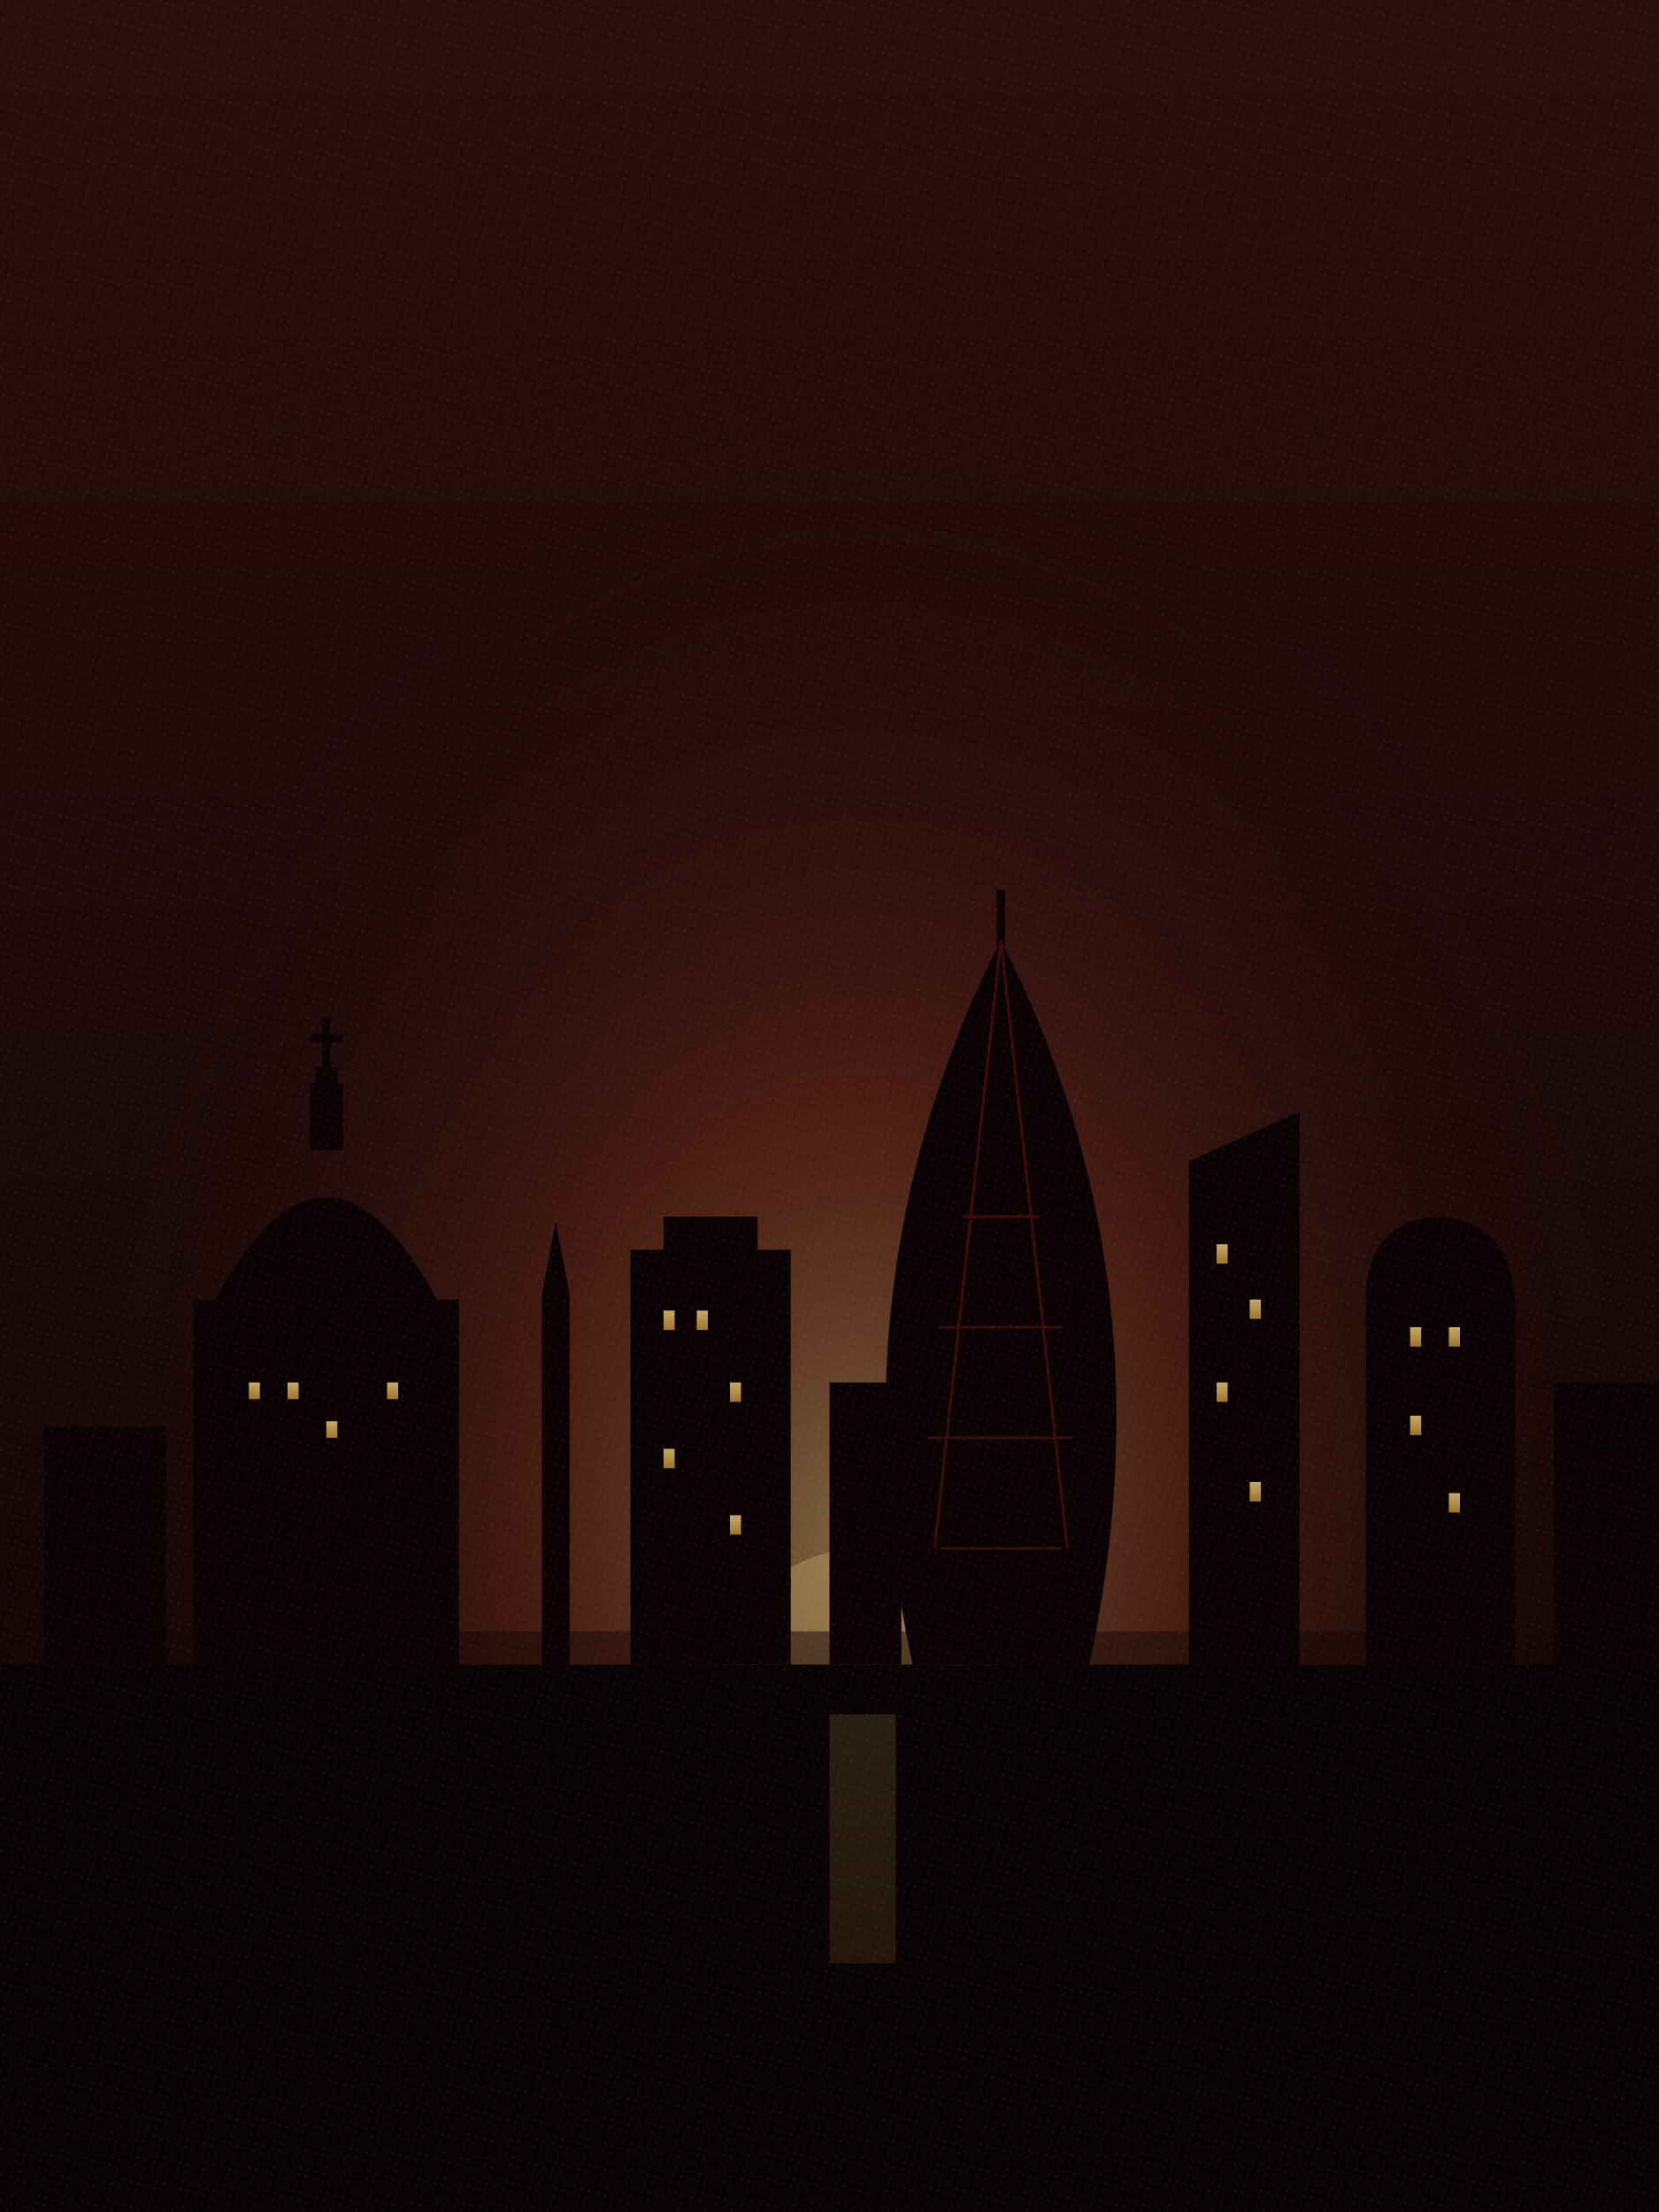
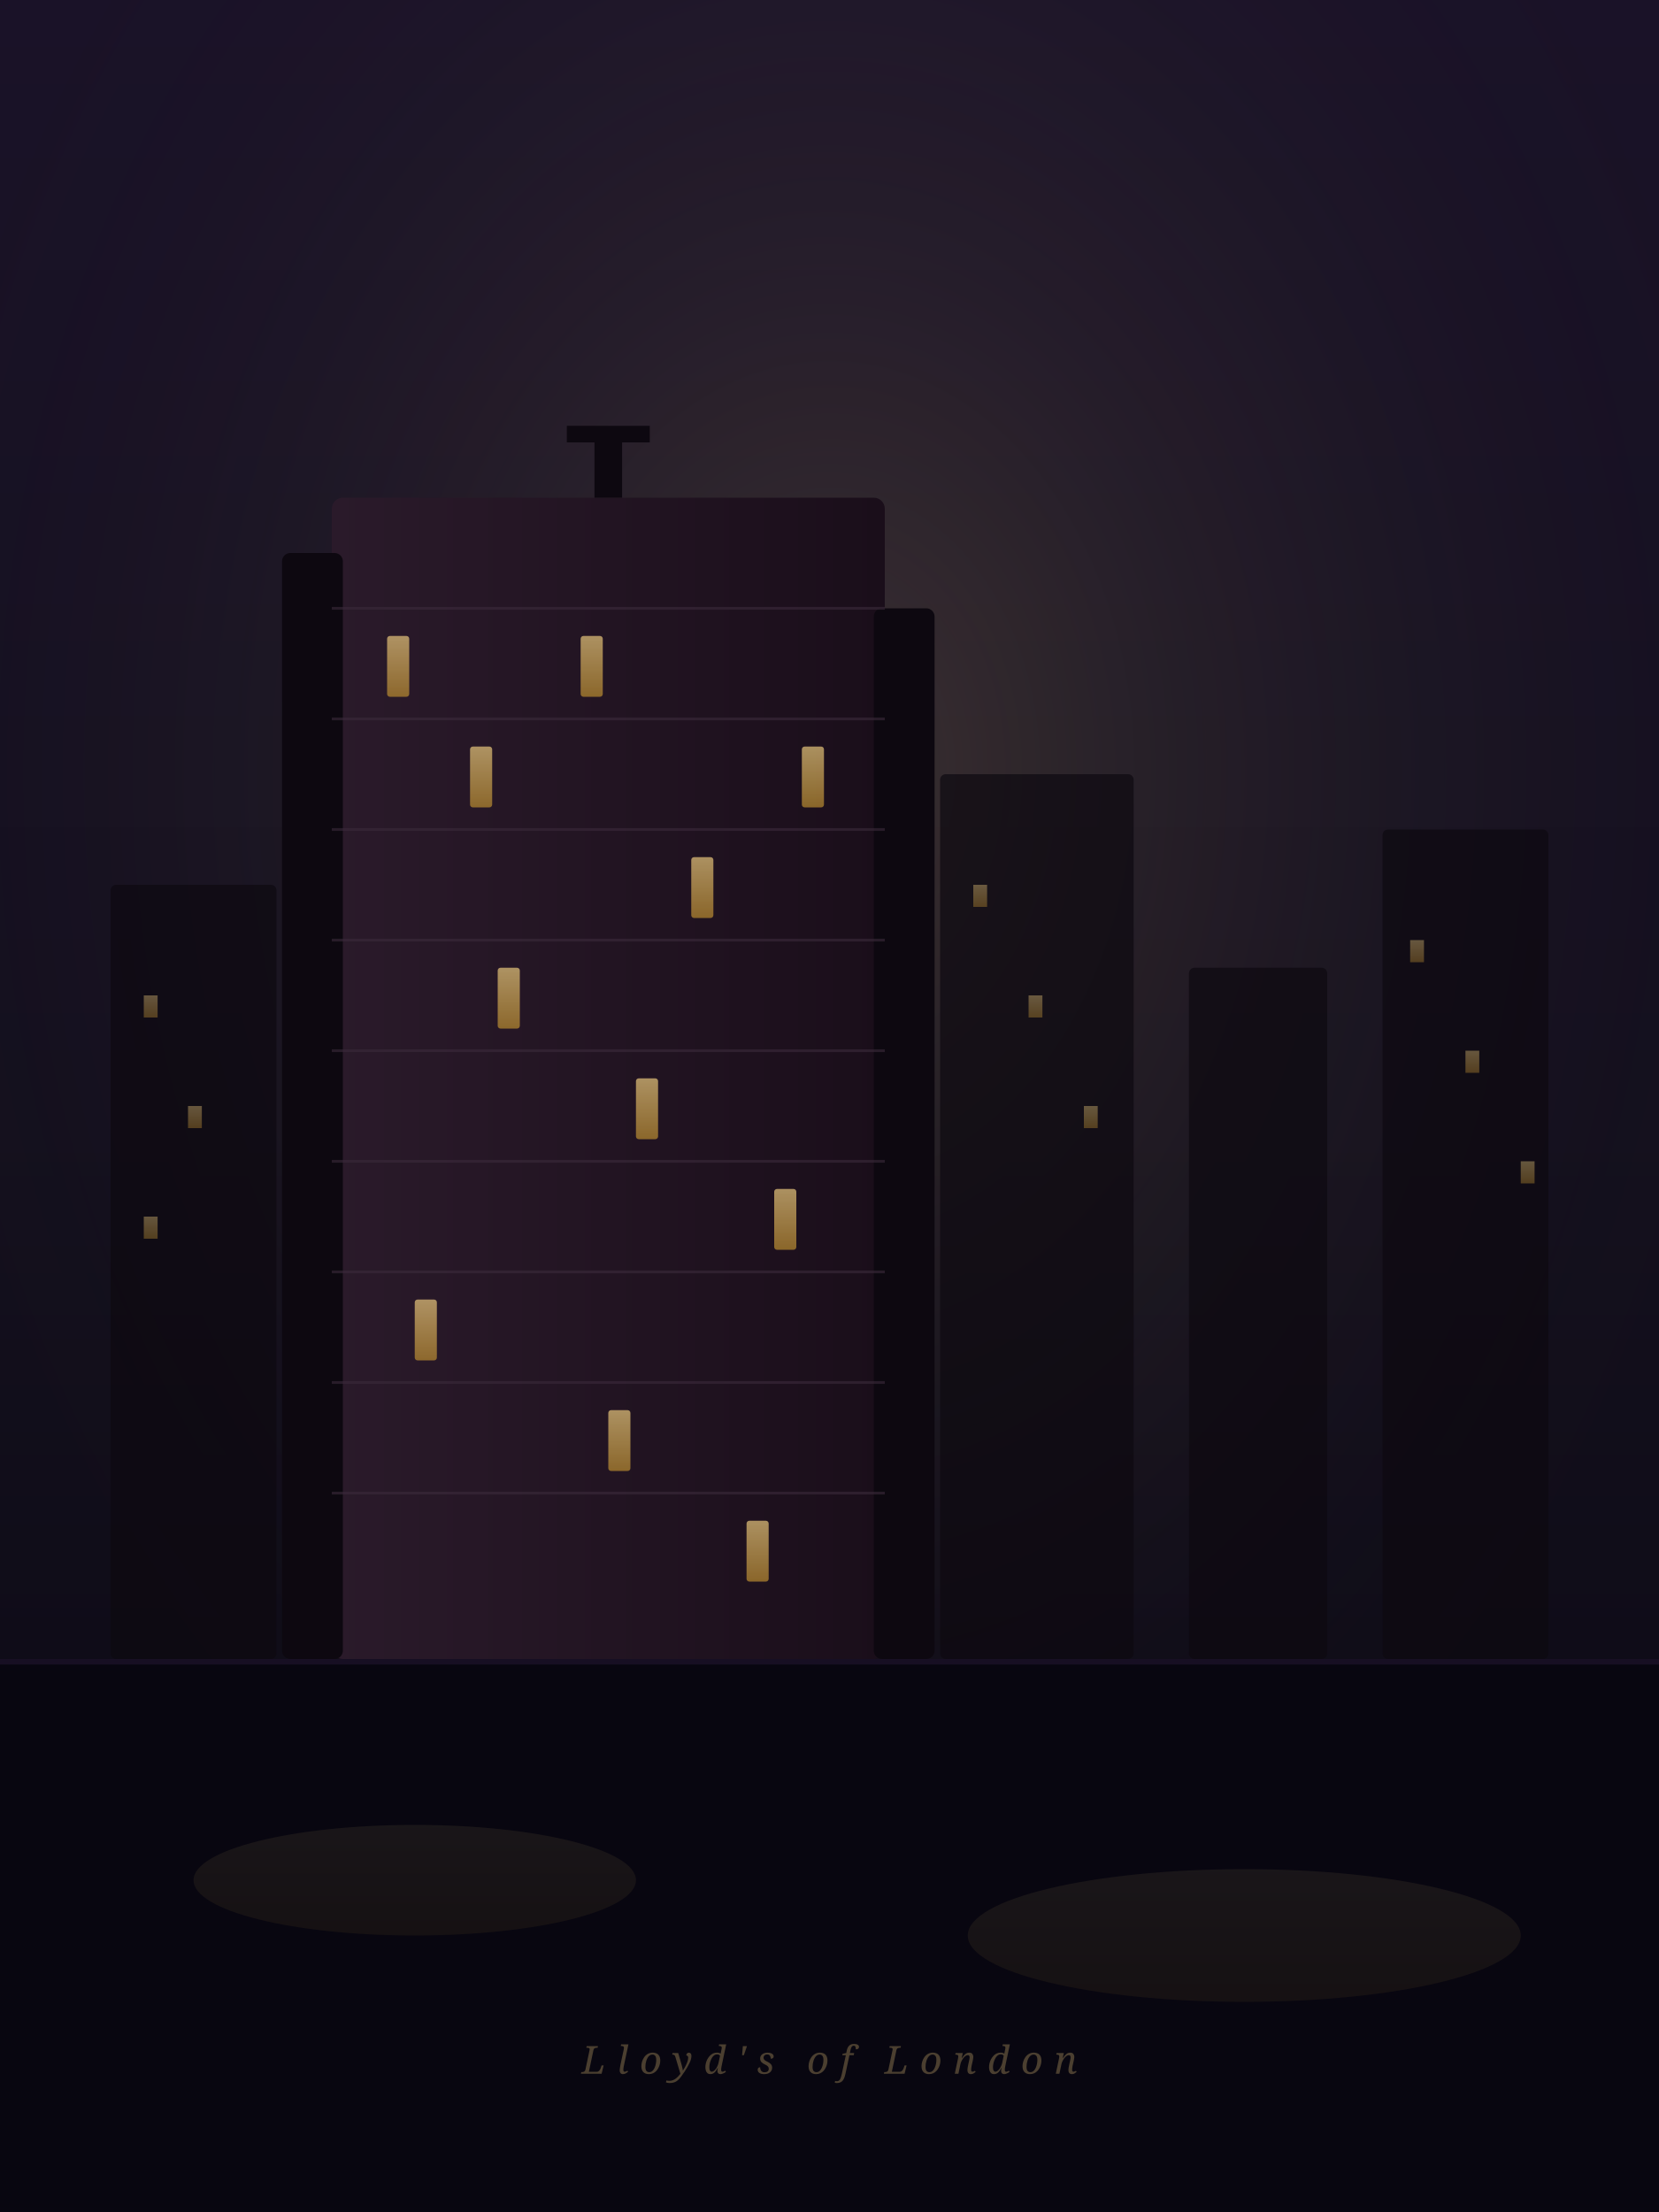
- <svg xmlns="http://www.w3.org/2000/svg" viewBox="0 0 600 800" width="600" height="800" role="img" aria-label="The City of London skyline at dusk, oxblood duotone illustration">
+ <svg xmlns="http://www.w3.org/2000/svg" viewBox="0 0 600 800" width="600" height="800" role="img" aria-label="The Lloyd's of London building, modern editorial illustration">
  <defs>
-     <linearGradient id="ll-sky" x1="0" y1="0" x2="0" y2="1">
-       <stop offset="0" stop-color="#2A0E0E" />
-       <stop offset="0.55" stop-color="#1A0808" />
-       <stop offset="1" stop-color="#0A0303" />
+     <linearGradient id="ll-bg" x1="0" y1="0" x2="0" y2="1">
+       <stop offset="0" stop-color="#1a1228" />
+       <stop offset="0.5" stop-color="#14101e" />
+       <stop offset="1" stop-color="#0a0812" />
    </linearGradient>
-     <radialGradient id="ll-sun" cx="0.52" cy="0.7" r="0.5">
-       <stop offset="0" stop-color="#E8C77D" stop-opacity="0.5" />
-       <stop offset="0.42" stop-color="#B84A2A" stop-opacity="0.28" />
-       <stop offset="1" stop-color="#0A0303" stop-opacity="0" />
-     </radialGradient>
    <linearGradient id="ll-gold" x1="0" y1="0" x2="0" y2="1">
      <stop offset="0" stop-color="#E8C77D" />
      <stop offset="1" stop-color="#B88A2F" />
    </linearGradient>
-     <pattern id="ll-grain" width="3" height="3" patternUnits="userSpaceOnUse" patternTransform="rotate(18)">
-       <circle cx="0.6" cy="0.6" r="0.45" fill="#F5F2EC" opacity="0.05" />
-       <circle cx="2.1" cy="1.8" r="0.35" fill="#000" opacity="0.06" />
-     </pattern>
+     <linearGradient id="ll-building" x1="0" y1="0" x2="1" y2="0">
+       <stop offset="0" stop-color="#2a1a2a" />
+       <stop offset="1" stop-color="#1a0e1a" />
+     </linearGradient>
+     <radialGradient id="ll-glow" cx="0.5" cy="0.35" r="0.6">
+       <stop offset="0" stop-color="#E8C77D" stop-opacity="0.18" />
+       <stop offset="1" stop-color="#0a0812" stop-opacity="0" />
+     </radialGradient>
  </defs>
-   <rect width="600" height="800" fill="url(#ll-sky)" />
-   <rect width="600" height="800" fill="url(#ll-sun)" />
-   <circle cx="312" cy="612" r="52" fill="#F0D08A" opacity="0.26" />
-   <rect x="0" y="590" width="600" height="14" fill="#160606" opacity="0.5" />
-   <g fill="#0B0303">
-     <g>
-       <rect x="70" y="470" width="96" height="132" />
-       <path d="M78 470 q40 -74 80 0 Z" />
-       <rect x="112" y="392" width="12" height="24" />
-       <path d="M114 392 h8 v-6 h-8 Z" />
-       <rect x="116.5" y="368" width="3" height="20" />
-       <rect x="112" y="374" width="12" height="3" />
+   <rect width="600" height="800" fill="url(#ll-bg)" />
+   <rect width="600" height="800" fill="url(#ll-glow)" />
+   <g transform="translate(120, 180)">
+     <rect x="0" y="0" width="200" height="420" fill="url(#ll-building)" rx="4" />
+     <rect x="-18" y="20" width="22" height="400" fill="#0d0810" rx="3" />
+     <rect x="196" y="40" width="22" height="380" fill="#0d0810" rx="3" />
+     <g stroke="#3a2a3a" stroke-width="1" opacity="0.6">
+       <line x1="0" y1="40" x2="200" y2="40" />
+       <line x1="0" y1="80" x2="200" y2="80" />
+       <line x1="0" y1="120" x2="200" y2="120" />
+       <line x1="0" y1="160" x2="200" y2="160" />
+       <line x1="0" y1="200" x2="200" y2="200" />
+       <line x1="0" y1="240" x2="200" y2="240" />
+       <line x1="0" y1="280" x2="200" y2="280" />
+       <line x1="0" y1="320" x2="200" y2="320" />
+       <line x1="0" y1="360" x2="200" y2="360" />
    </g>
-     <path d="M196 602 L206 602 L206 468 L201 442 L196 468 Z" />
-     <rect x="228" y="452" width="58" height="150" />
-     <rect x="240" y="440" width="34" height="14" />
-     <g>
-       <path d="M330 602 q-30 -140 32 -262 q62 122 32 262 Z" />
-       <rect x="360.5" y="322" width="3" height="20" />
+     <g fill="url(#ll-gold)" opacity="0.7">
+       <rect x="20" y="50" width="8" height="22" rx="1" />
+       <rect x="50" y="90" width="8" height="22" rx="1" />
+       <rect x="90" y="50" width="8" height="22" rx="1" />
+       <rect x="130" y="130" width="8" height="22" rx="1" />
+       <rect x="170" y="90" width="8" height="22" rx="1" />
+       <rect x="60" y="170" width="8" height="22" rx="1" />
+       <rect x="110" y="210" width="8" height="22" rx="1" />
+       <rect x="160" y="250" width="8" height="22" rx="1" />
+       <rect x="30" y="290" width="8" height="22" rx="1" />
+       <rect x="100" y="330" width="8" height="22" rx="1" />
+       <rect x="150" y="370" width="8" height="22" rx="1" />
    </g>
-     <path d="M430 602 L430 420 L470 402 L470 602 Z" />
-     <path d="M494 602 L494 470 Q494 442 520 440 Q548 442 548 474 L548 602 Z" />
-     <rect x="16" y="516" width="44" height="86" />
-     <rect x="300" y="500" width="26" height="102" />
-     <rect x="562" y="500" width="40" height="102" />
+     <rect x="95" y="-20" width="10" height="20" fill="#0d0810" />
+     <rect x="85" y="-26" width="30" height="6" fill="#0d0810" />
  </g>
-   <g fill="url(#ll-gold)" opacity="0.85">
-     <rect x="90" y="500" width="4" height="6" />
-     <rect x="104" y="500" width="4" height="6" />
-     <rect x="118" y="514" width="4" height="6" />
-     <rect x="140" y="500" width="4" height="6" />
-     <rect x="240" y="474" width="4" height="7" />
-     <rect x="252" y="474" width="4" height="7" />
-     <rect x="264" y="500" width="4" height="7" />
-     <rect x="240" y="524" width="4" height="7" />
-     <rect x="264" y="548" width="4" height="7" />
-     <rect x="440" y="450" width="4" height="7" />
-     <rect x="452" y="470" width="4" height="7" />
-     <rect x="440" y="500" width="4" height="7" />
-     <rect x="452" y="536" width="4" height="7" />
-     <rect x="510" y="480" width="4" height="7" />
-     <rect x="524" y="480" width="4" height="7" />
-     <rect x="510" y="512" width="4" height="7" />
-     <rect x="524" y="540" width="4" height="7" />
+   <g fill="#0d0810" opacity="0.7">
+     <rect x="40" y="320" width="60" height="280" rx="2" />
+     <rect x="340" y="280" width="70" height="320" rx="2" />
+     <rect x="430" y="350" width="50" height="250" rx="2" />
+     <rect x="500" y="300" width="60" height="300" rx="2" />
  </g>
-   <g stroke="#6B1111" stroke-width="1" opacity="0.5" fill="none">
-     <path d="M340 560 L384 560" />
-     <path d="M336 520 L388 520" />
-     <path d="M340 480 L384 480" />
-     <path d="M348 440 L376 440" />
-     <path d="M362 340 L338 560" />
-     <path d="M362 340 L386 560" />
+   <g fill="url(#ll-gold)" opacity="0.4">
+     <rect x="52" y="360" width="5" height="8" />
+     <rect x="68" y="400" width="5" height="8" />
+     <rect x="52" y="440" width="5" height="8" />
+     <rect x="352" y="320" width="5" height="8" />
+     <rect x="372" y="360" width="5" height="8" />
+     <rect x="392" y="400" width="5" height="8" />
+     <rect x="510" y="340" width="5" height="8" />
+     <rect x="530" y="380" width="5" height="8" />
+     <rect x="550" y="420" width="5" height="8" />
  </g>
-   <rect x="0" y="602" width="600" height="198" fill="#0A0303" />
-   <g fill="url(#ll-gold)" opacity="0.14">
-     <rect x="300" y="620" width="24" height="90" />
+   <rect x="0" y="600" width="600" height="200" fill="#080610" />
+   <rect x="0" y="600" width="600" height="2" fill="#1a1228" opacity="0.8" />
+   <g fill="url(#ll-gold)" opacity="0.08">
+     <ellipse cx="150" cy="680" rx="80" ry="20" />
+     <ellipse cx="450" cy="700" rx="100" ry="24" />
  </g>
-   <rect width="600" height="800" fill="url(#ll-grain)" />
+   <text x="300" y="750" text-anchor="middle" font-family="Georgia, serif" font-style="italic" font-size="14" fill="#E8C77D" opacity="0.3" letter-spacing="4">Lloyd's of London</text>
</svg>
